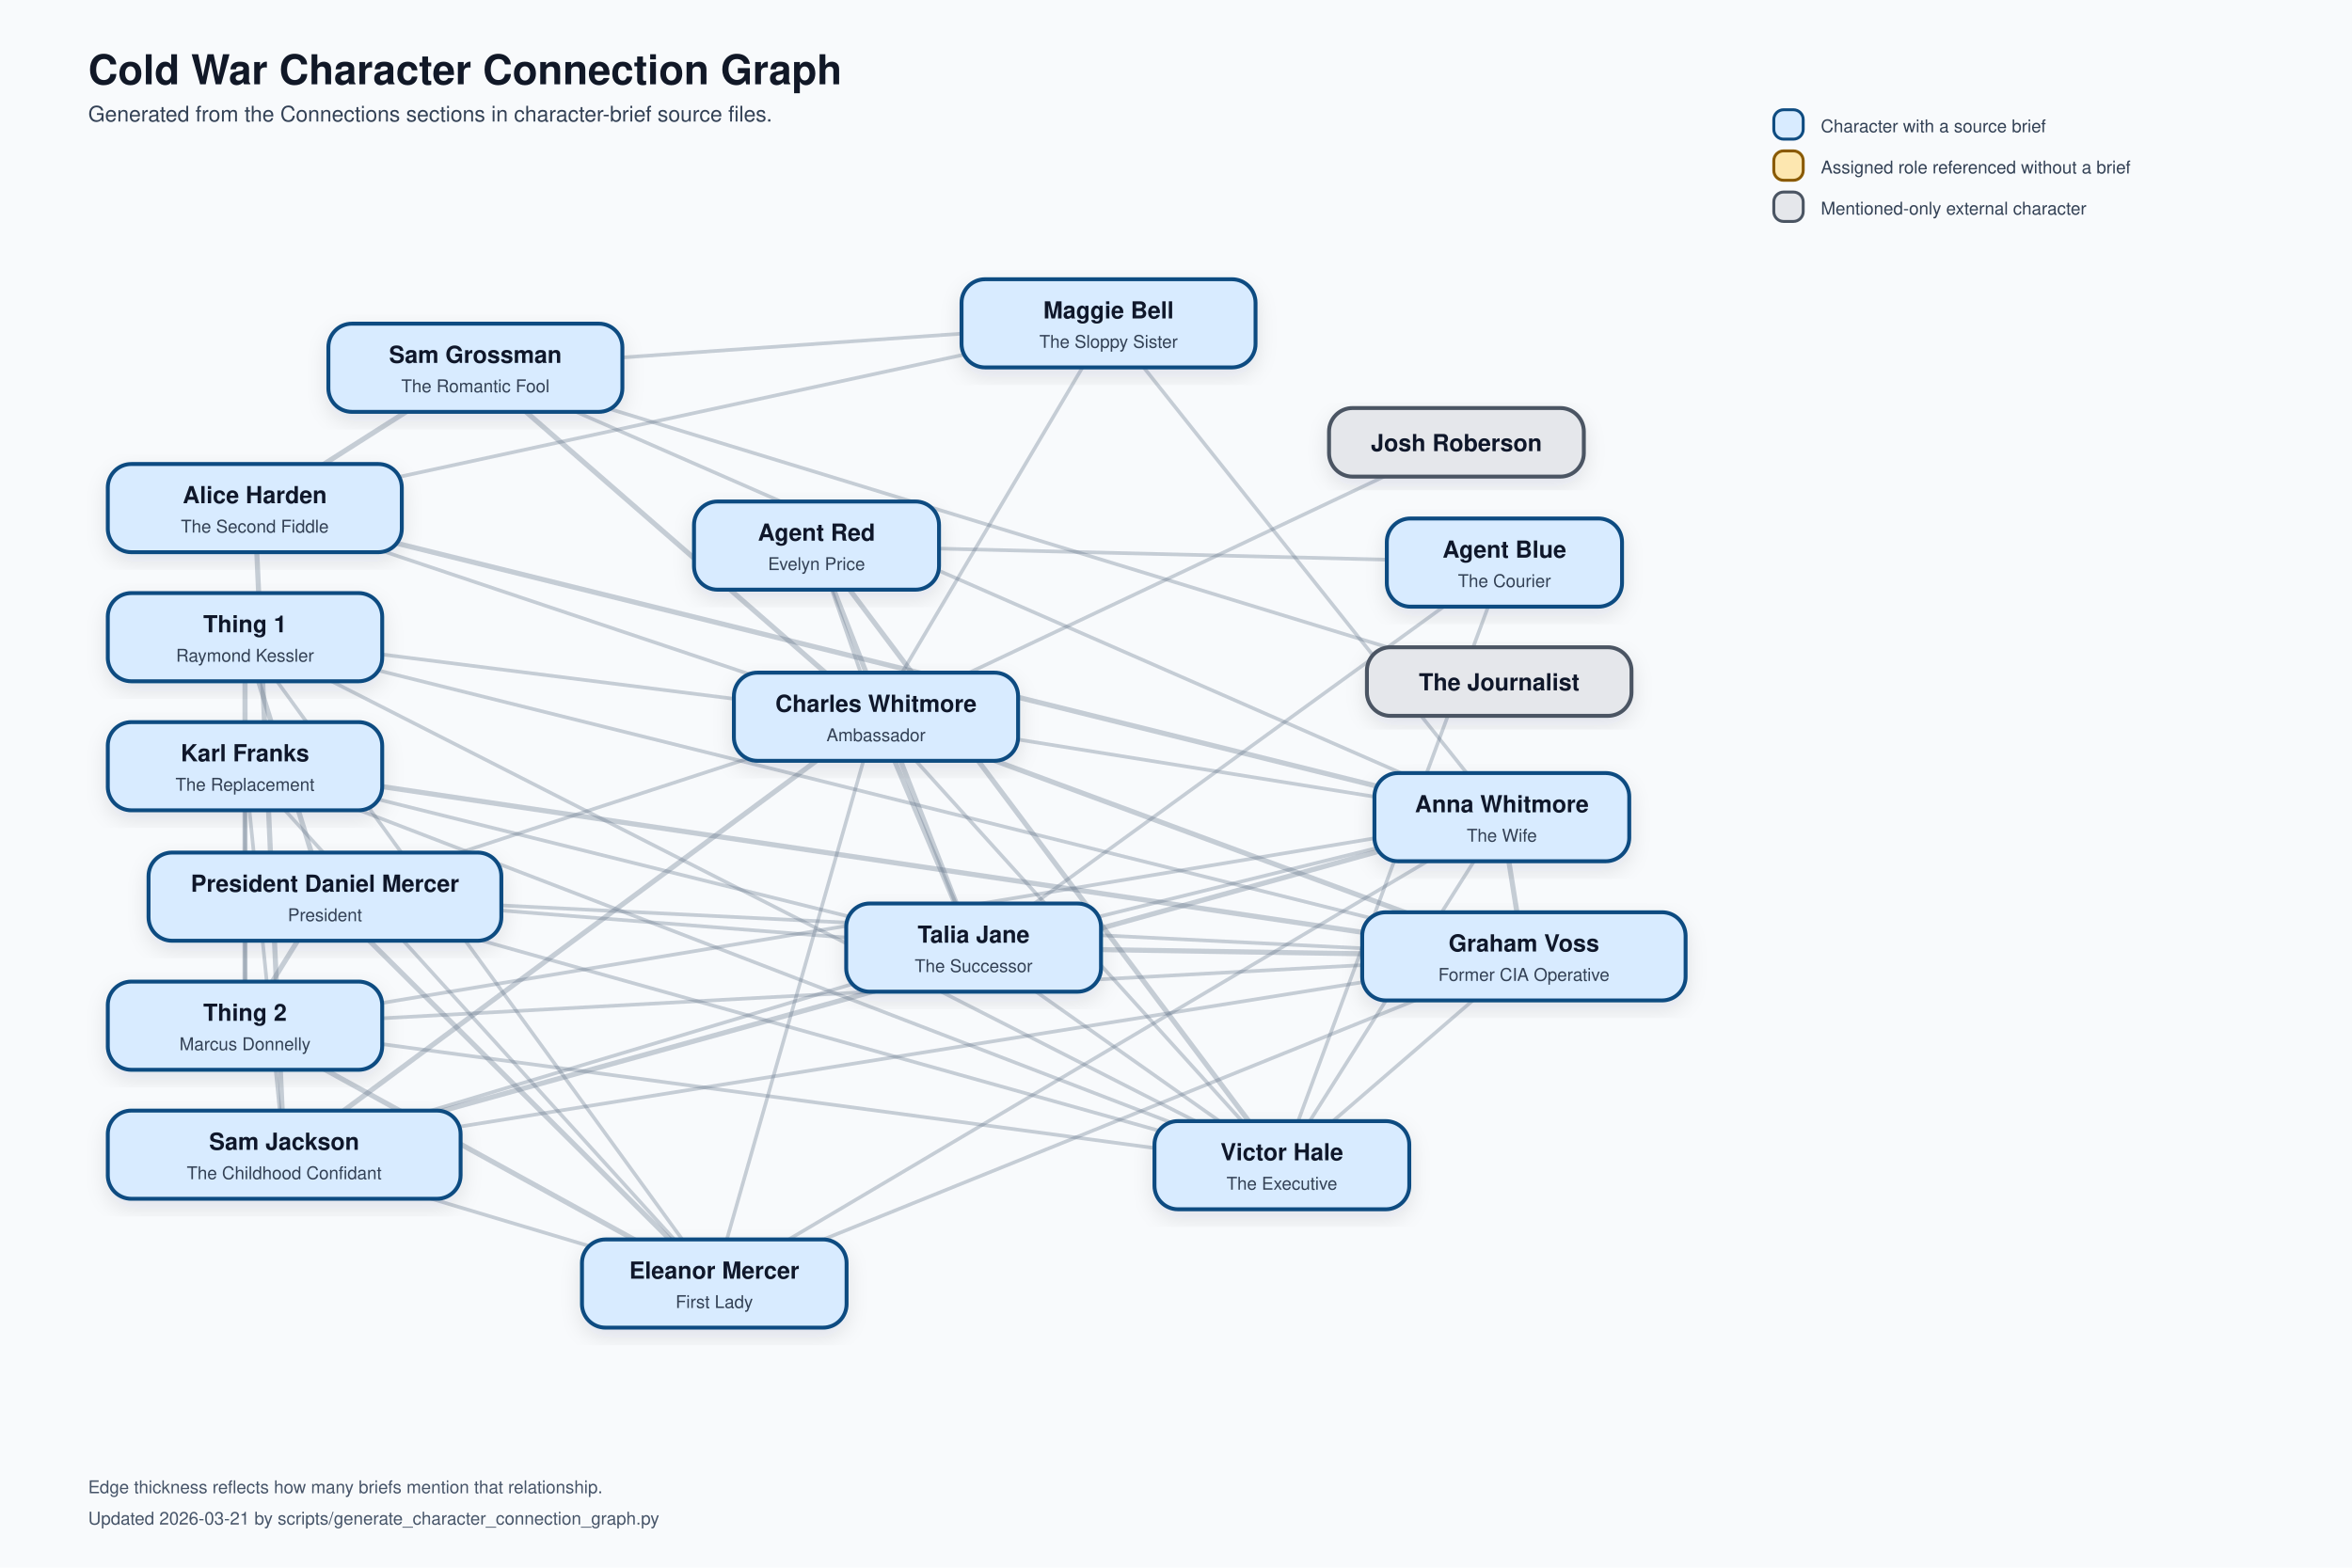
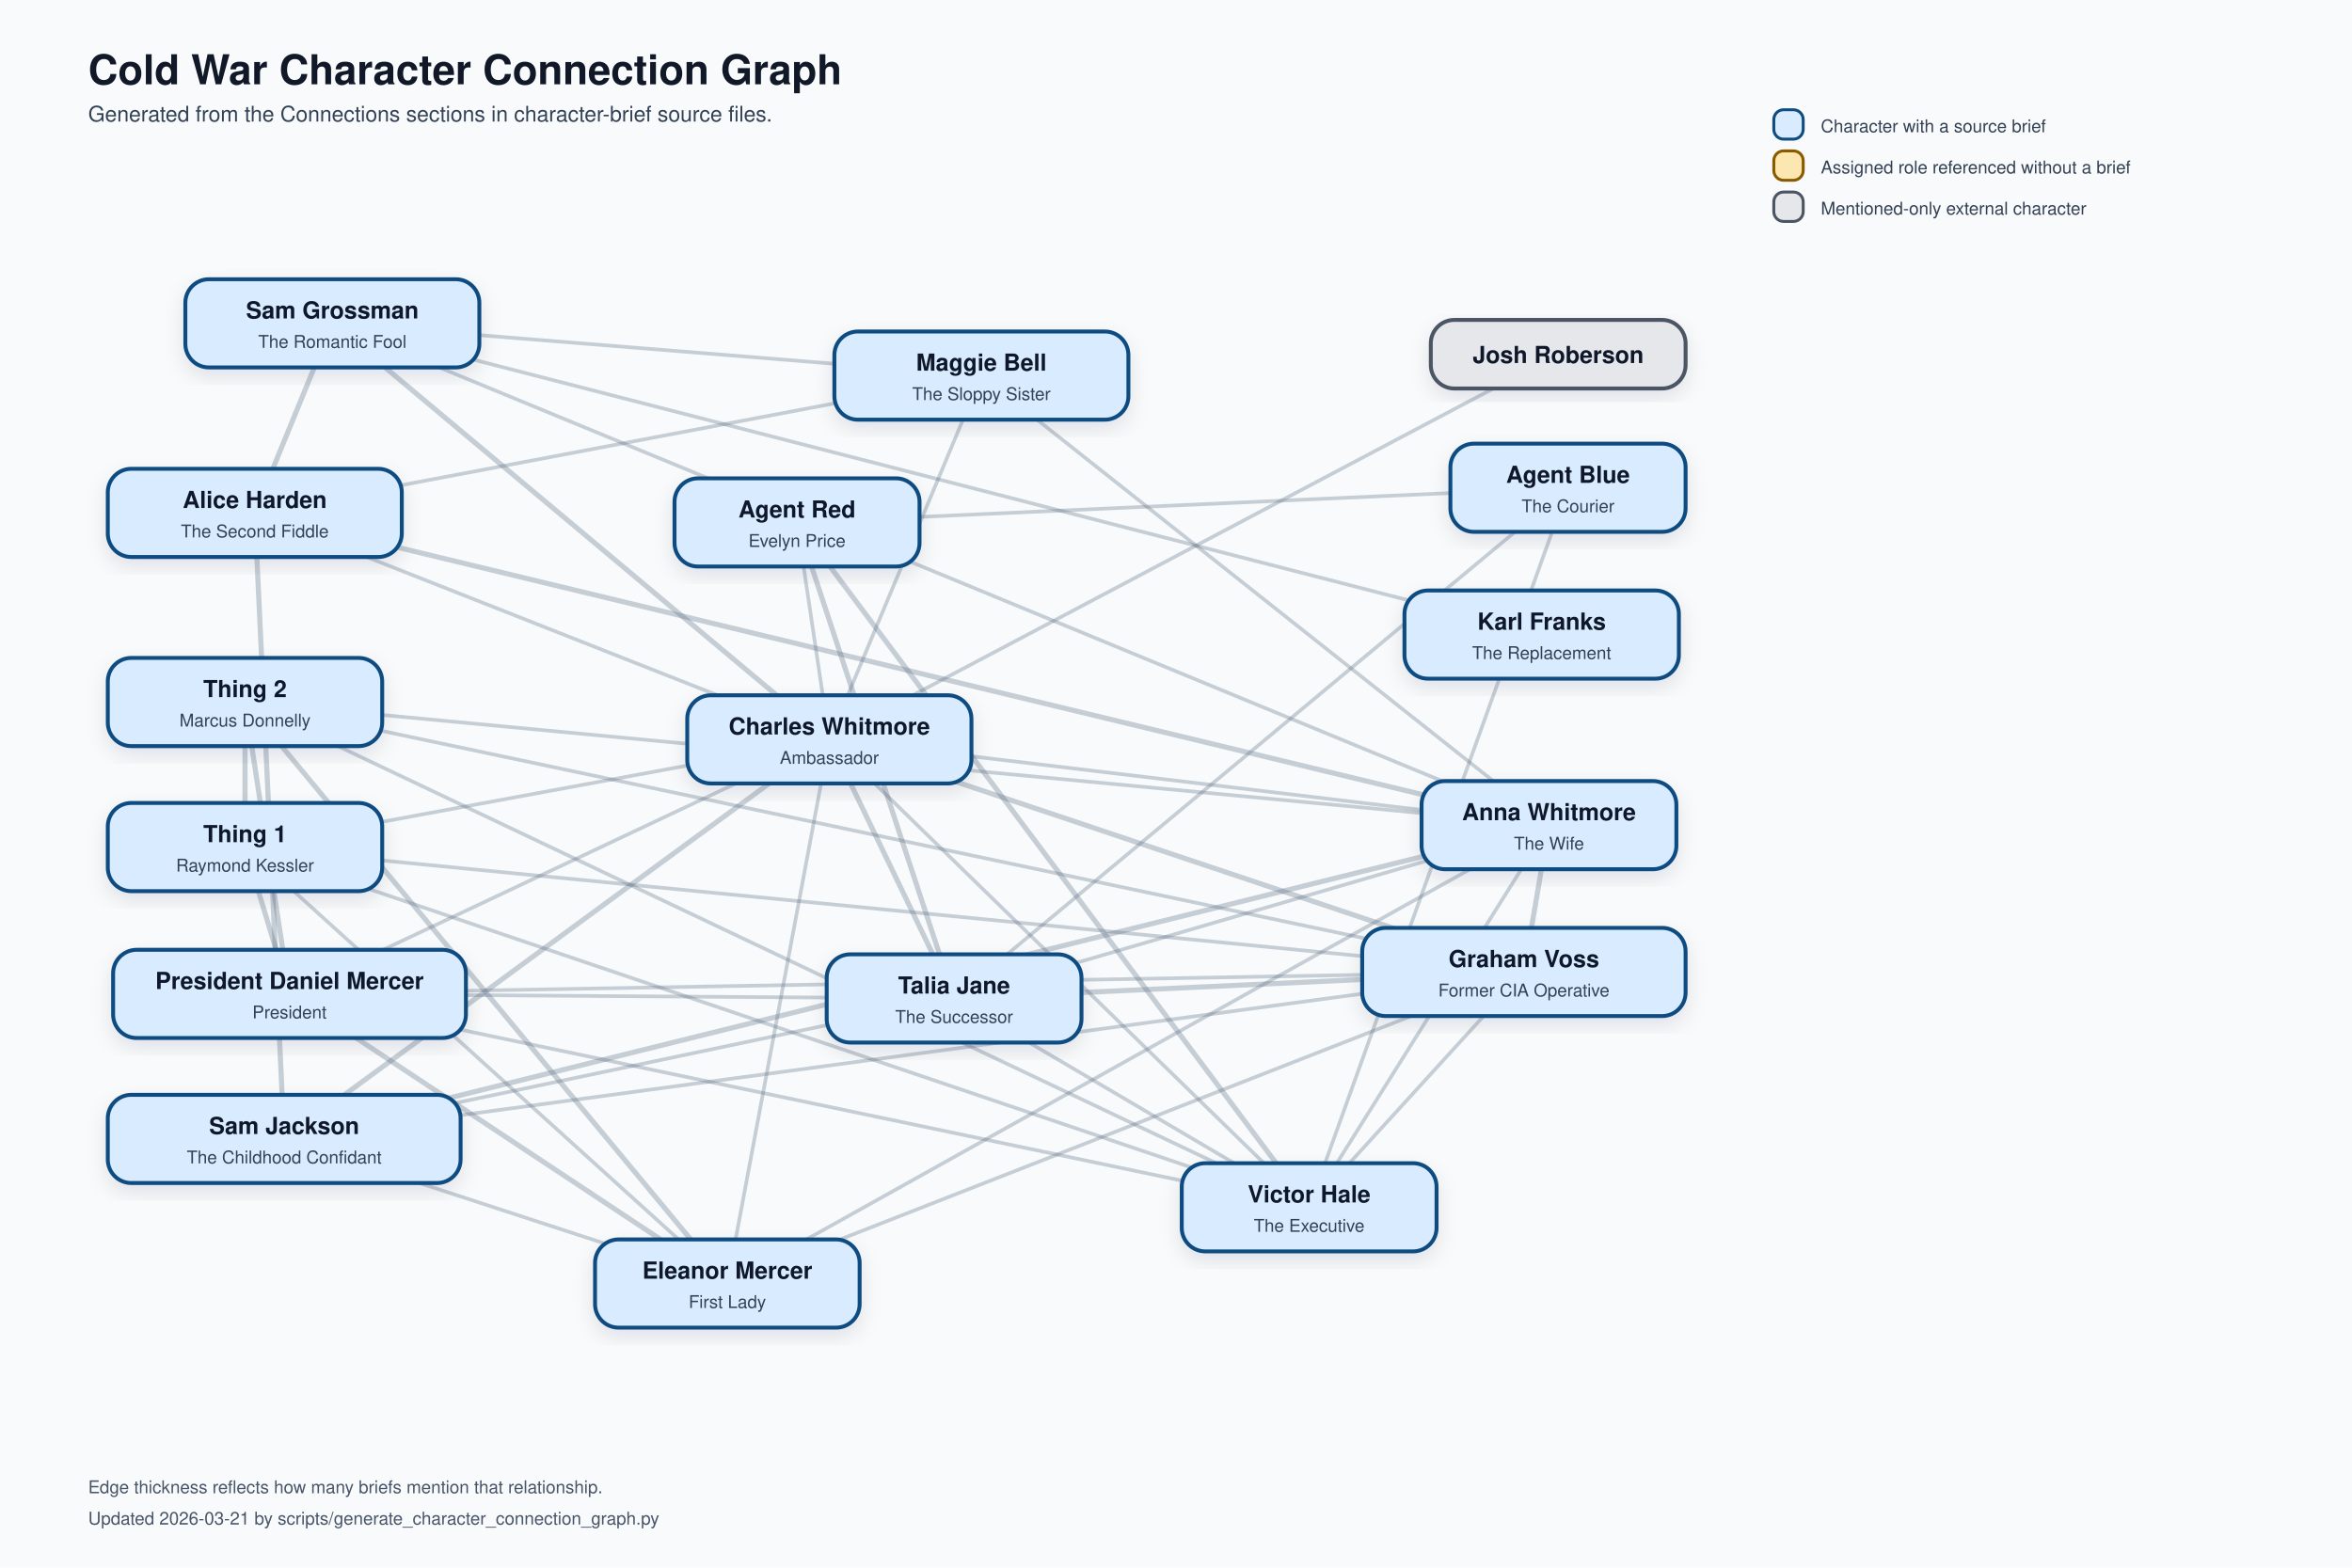
<svg xmlns="http://www.w3.org/2000/svg" viewBox="0 0 2400 1600" role="img" aria-labelledby="title desc">
  <defs>
    <filter id="cardShadow" x="-20%" y="-20%" width="140%" height="140%">
      <feDropShadow dx="0" dy="8" stdDeviation="10" flood-color="#0f172a" flood-opacity="0.10" />
    </filter>
  </defs>
  <style>
text { font-family: Helvetica, Arial, sans-serif; }
.title { font-size: 42px; font-weight: 700; fill: #111827; }
.subtitle { font-size: 22px; fill: #334155; }
.edge { stroke: #64748b; stroke-linecap: round; opacity: 0.34; transition: opacity 160ms ease, stroke 160ms ease, stroke-width 160ms ease; }
.node-label { font-size: 24px; font-weight: 700; fill: #0f172a; text-anchor: middle; }
.node-subtitle { font-size: 18px; fill: #334155; text-anchor: middle; }
.legend-label { font-size: 18px; fill: #334155; }
.footer { font-size: 18px; fill: #475569; }
.node-card { cursor: pointer; outline: none; transition: opacity 160ms ease; }
.node-card rect { transition: opacity 160ms ease, stroke 160ms ease, stroke-width 160ms ease, filter 160ms ease; }
.node-card text { transition: opacity 160ms ease, fill 160ms ease; pointer-events: none; }
#graph-root.has-selection .edge { opacity: 0.08; }
#graph-root.has-selection .node-card { opacity: 0.26; }
#graph-root.has-selection .node-card.is-active, #graph-root.has-selection .node-card.is-related { opacity: 1; }
#graph-root.has-selection .edge.is-active { stroke: #0f4c81; opacity: 0.96; }
.node-card.is-active rect { stroke: #0b3b63; stroke-width: 7; }
.node-card.is-related rect { stroke-width: 6; }
.node-card.is-active .node-label, .node-card.is-related .node-label { fill: #0b3b63; }
</style>
  <rect width="2400" height="1600" fill="#f8fafc" />
  <text class="title" x="90" y="86">Cold War Character Connection Graph</text>
  <text class="subtitle" x="90" y="124">Generated from the Connections sections in character-brief source files.</text>
  <rect x="1810" y="112" width="30" height="30" rx="10" fill="#d8ebff" stroke="#0f4c81" stroke-width="3" />
  <text class="legend-label" x="1858" y="135">Character with a source brief</text>
  <rect x="1810" y="154" width="30" height="30" rx="10" fill="#fde7b0" stroke="#8a5a00" stroke-width="3" />
  <text class="legend-label" x="1858" y="177">Assigned role referenced without a brief</text>
  <rect x="1810" y="196" width="30" height="30" rx="10" fill="#e5e7eb" stroke="#4b5563" stroke-width="3" />
  <text class="legend-label" x="1858" y="219">Mentioned-only external character</text>
  <g id="graph-root">
    <g id="edge-layer">
-       <line id="edge-0" class="edge" x1="833.18" y1="556.83" x2="1535.13" y2="574.17" stroke-width="3.70" data-source="node-agent-red" data-target="node-the-courier" />
-       <line id="edge-1" class="edge" x1="833.18" y1="556.83" x2="1308.04" y2="1189.21" stroke-width="5.20" data-source="node-agent-red" data-target="node-the-executive" />
-       <line id="edge-2" class="edge" x1="833.18" y1="556.83" x2="893.87" y2="731.51" stroke-width="3.70" data-source="node-agent-red" data-target="node-the-retiring-diplomat" />
-       <line id="edge-3" class="edge" x1="833.18" y1="556.83" x2="993.47" y2="967.13" stroke-width="5.20" data-source="node-agent-red" data-target="node-the-successor" />
-       <line id="edge-4" class="edge" x1="728.86" y1="1310.00" x2="1555.00" y2="976.06" stroke-width="3.70" data-source="node-first-lady" data-target="node-former-cia-operative" />
-       <line id="edge-5" class="edge" x1="728.86" y1="1310.00" x2="331.58" y2="915.14" stroke-width="5.20" data-source="node-first-lady" data-target="node-president" />
-       <line id="edge-6" class="edge" x1="728.86" y1="1310.00" x2="290.00" y2="1178.49" stroke-width="3.70" data-source="node-first-lady" data-target="node-the-childhood-confidant" />
-       <line id="edge-7" class="edge" x1="728.86" y1="1310.00" x2="250.00" y2="782.01" stroke-width="3.70" data-source="node-first-lady" data-target="node-the-replacement" />
-       <line id="edge-8" class="edge" x1="728.86" y1="1310.00" x2="893.87" y2="731.51" stroke-width="3.70" data-source="node-first-lady" data-target="node-the-retiring-diplomat" />
-       <line id="edge-9" class="edge" x1="728.86" y1="1310.00" x2="1532.49" y2="834.00" stroke-width="3.70" data-source="node-first-lady" data-target="node-the-wife" />
-       <line id="edge-10" class="edge" x1="728.86" y1="1310.00" x2="250.00" y2="650.32" stroke-width="3.70" data-source="node-first-lady" data-target="node-thing-1-secret-service" />
-       <line id="edge-11" class="edge" x1="728.86" y1="1310.00" x2="250.00" y2="1046.84" stroke-width="5.20" data-source="node-first-lady" data-target="node-thing-2-secret-service" />
-       <line id="edge-12" class="edge" x1="1555.00" y1="976.06" x2="331.58" y2="915.14" stroke-width="3.70" data-source="node-former-cia-operative" data-target="node-president" />
-       <line id="edge-13" class="edge" x1="1555.00" y1="976.06" x2="290.00" y2="1178.49" stroke-width="3.70" data-source="node-former-cia-operative" data-target="node-the-childhood-confidant" />
-       <line id="edge-14" class="edge" x1="1555.00" y1="976.06" x2="1308.04" y2="1189.21" stroke-width="3.70" data-source="node-former-cia-operative" data-target="node-the-executive" />
-       <line id="edge-15" class="edge" x1="1555.00" y1="976.06" x2="250.00" y2="782.01" stroke-width="5.20" data-source="node-former-cia-operative" data-target="node-the-replacement" />
-       <line id="edge-16" class="edge" x1="1555.00" y1="976.06" x2="893.87" y2="731.51" stroke-width="5.20" data-source="node-former-cia-operative" data-target="node-the-retiring-diplomat" />
-       <line id="edge-17" class="edge" x1="1555.00" y1="976.06" x2="993.47" y2="967.13" stroke-width="5.20" data-source="node-former-cia-operative" data-target="node-the-successor" />
-       <line id="edge-18" class="edge" x1="1555.00" y1="976.06" x2="1532.49" y2="834.00" stroke-width="5.20" data-source="node-former-cia-operative" data-target="node-the-wife" />
-       <line id="edge-19" class="edge" x1="1555.00" y1="976.06" x2="250.00" y2="650.32" stroke-width="3.70" data-source="node-former-cia-operative" data-target="node-thing-1-secret-service" />
-       <line id="edge-20" class="edge" x1="1555.00" y1="976.06" x2="250.00" y2="1046.84" stroke-width="3.70" data-source="node-former-cia-operative" data-target="node-thing-2-secret-service" />
-       <line id="edge-21" class="edge" x1="1486.16" y1="451.44" x2="893.87" y2="731.51" stroke-width="3.70" data-source="node-josh-roberson" data-target="node-the-retiring-diplomat" />
-       <line id="edge-22" class="edge" x1="331.58" y1="915.14" x2="1308.04" y2="1189.21" stroke-width="3.70" data-source="node-president" data-target="node-the-executive" />
-       <line id="edge-23" class="edge" x1="331.58" y1="915.14" x2="893.87" y2="731.51" stroke-width="3.70" data-source="node-president" data-target="node-the-retiring-diplomat" />
-       <line id="edge-24" class="edge" x1="331.58" y1="915.14" x2="993.47" y2="967.13" stroke-width="3.70" data-source="node-president" data-target="node-the-successor" />
-       <line id="edge-25" class="edge" x1="331.58" y1="915.14" x2="250.00" y2="650.32" stroke-width="5.20" data-source="node-president" data-target="node-thing-1-secret-service" />
-       <line id="edge-26" class="edge" x1="331.58" y1="915.14" x2="250.00" y2="1046.84" stroke-width="5.20" data-source="node-president" data-target="node-thing-2-secret-service" />
-       <line id="edge-27" class="edge" x1="290.00" y1="1178.49" x2="250.00" y2="782.01" stroke-width="3.70" data-source="node-the-childhood-confidant" data-target="node-the-replacement" />
-       <line id="edge-28" class="edge" x1="290.00" y1="1178.49" x2="893.87" y2="731.51" stroke-width="5.20" data-source="node-the-childhood-confidant" data-target="node-the-retiring-diplomat" />
-       <line id="edge-29" class="edge" x1="290.00" y1="1178.49" x2="260.00" y2="518.58" stroke-width="5.20" data-source="node-the-childhood-confidant" data-target="node-the-second-fiddle" />
-       <line id="edge-30" class="edge" x1="290.00" y1="1178.49" x2="993.47" y2="967.13" stroke-width="3.70" data-source="node-the-childhood-confidant" data-target="node-the-successor" />
-       <line id="edge-31" class="edge" x1="290.00" y1="1178.49" x2="1532.49" y2="834.00" stroke-width="5.20" data-source="node-the-childhood-confidant" data-target="node-the-wife" />
-       <line id="edge-32" class="edge" x1="1535.13" y1="574.17" x2="1308.04" y2="1189.21" stroke-width="3.70" data-source="node-the-courier" data-target="node-the-executive" />
-       <line id="edge-33" class="edge" x1="1535.13" y1="574.17" x2="993.47" y2="967.13" stroke-width="3.70" data-source="node-the-courier" data-target="node-the-successor" />
-       <line id="edge-34" class="edge" x1="1308.04" y1="1189.21" x2="250.00" y2="782.01" stroke-width="3.70" data-source="node-the-executive" data-target="node-the-replacement" />
-       <line id="edge-35" class="edge" x1="1308.04" y1="1189.21" x2="893.87" y2="731.51" stroke-width="3.70" data-source="node-the-executive" data-target="node-the-retiring-diplomat" />
-       <line id="edge-36" class="edge" x1="1308.04" y1="1189.21" x2="993.47" y2="967.13" stroke-width="3.70" data-source="node-the-executive" data-target="node-the-successor" />
-       <line id="edge-37" class="edge" x1="1308.04" y1="1189.21" x2="1532.49" y2="834.00" stroke-width="3.70" data-source="node-the-executive" data-target="node-the-wife" />
-       <line id="edge-38" class="edge" x1="1308.04" y1="1189.21" x2="250.00" y2="650.32" stroke-width="3.70" data-source="node-the-executive" data-target="node-thing-1-secret-service" />
-       <line id="edge-39" class="edge" x1="1308.04" y1="1189.21" x2="250.00" y2="1046.84" stroke-width="3.70" data-source="node-the-executive" data-target="node-thing-2-secret-service" />
-       <line id="edge-40" class="edge" x1="1529.80" y1="695.60" x2="485.08" y2="375.34" stroke-width="3.70" data-source="node-the-journalist" data-target="node-the-romantic-fool" />
-       <line id="edge-41" class="edge" x1="250.00" y1="782.01" x2="993.47" y2="967.13" stroke-width="3.70" data-source="node-the-replacement" data-target="node-the-successor" />
-       <line id="edge-42" class="edge" x1="250.00" y1="782.01" x2="250.00" y2="1046.84" stroke-width="3.70" data-source="node-the-replacement" data-target="node-thing-2-secret-service" />
-       <line id="edge-43" class="edge" x1="893.87" y1="731.51" x2="485.08" y2="375.34" stroke-width="5.20" data-source="node-the-retiring-diplomat" data-target="node-the-romantic-fool" />
-       <line id="edge-44" class="edge" x1="893.87" y1="731.51" x2="260.00" y2="518.58" stroke-width="3.70" data-source="node-the-retiring-diplomat" data-target="node-the-second-fiddle" />
-       <line id="edge-45" class="edge" x1="893.87" y1="731.51" x2="1131.17" y2="330.00" stroke-width="3.70" data-source="node-the-retiring-diplomat" data-target="node-the-sloppy-sister" />
-       <line id="edge-46" class="edge" x1="893.87" y1="731.51" x2="993.47" y2="967.13" stroke-width="5.20" data-source="node-the-retiring-diplomat" data-target="node-the-successor" />
-       <line id="edge-47" class="edge" x1="893.87" y1="731.51" x2="1532.49" y2="834.00" stroke-width="3.70" data-source="node-the-retiring-diplomat" data-target="node-the-wife" />
-       <line id="edge-48" class="edge" x1="893.87" y1="731.51" x2="250.00" y2="650.32" stroke-width="3.70" data-source="node-the-retiring-diplomat" data-target="node-thing-1-secret-service" />
-       <line id="edge-49" class="edge" x1="485.08" y1="375.34" x2="260.00" y2="518.58" stroke-width="5.20" data-source="node-the-romantic-fool" data-target="node-the-second-fiddle" />
-       <line id="edge-50" class="edge" x1="485.08" y1="375.34" x2="1131.17" y2="330.00" stroke-width="3.70" data-source="node-the-romantic-fool" data-target="node-the-sloppy-sister" />
-       <line id="edge-51" class="edge" x1="485.08" y1="375.34" x2="1532.49" y2="834.00" stroke-width="3.70" data-source="node-the-romantic-fool" data-target="node-the-wife" />
-       <line id="edge-52" class="edge" x1="260.00" y1="518.58" x2="1131.17" y2="330.00" stroke-width="3.70" data-source="node-the-second-fiddle" data-target="node-the-sloppy-sister" />
-       <line id="edge-53" class="edge" x1="260.00" y1="518.58" x2="1532.49" y2="834.00" stroke-width="5.20" data-source="node-the-second-fiddle" data-target="node-the-wife" />
-       <line id="edge-54" class="edge" x1="1131.17" y1="330.00" x2="1532.49" y2="834.00" stroke-width="3.70" data-source="node-the-sloppy-sister" data-target="node-the-wife" />
-       <line id="edge-55" class="edge" x1="993.47" y1="967.13" x2="1532.49" y2="834.00" stroke-width="3.70" data-source="node-the-successor" data-target="node-the-wife" />
-       <line id="edge-56" class="edge" x1="1532.49" y1="834.00" x2="250.00" y2="1046.84" stroke-width="3.70" data-source="node-the-wife" data-target="node-thing-2-secret-service" />
-       <line id="edge-57" class="edge" x1="250.00" y1="650.32" x2="250.00" y2="1046.84" stroke-width="5.20" data-source="node-thing-1-secret-service" data-target="node-thing-2-secret-service" />
+       <line id="edge-0" class="edge" x1="813.29" y1="533.19" x2="1600.00" y2="497.80" stroke-width="3.70" data-source="node-agent-red" data-target="node-the-courier" />
+       <line id="edge-1" class="edge" x1="813.29" y1="533.19" x2="1335.87" y2="1232.19" stroke-width="5.20" data-source="node-agent-red" data-target="node-the-executive" />
+       <line id="edge-2" class="edge" x1="813.29" y1="533.19" x2="846.27" y2="754.60" stroke-width="3.70" data-source="node-agent-red" data-target="node-the-retiring-diplomat" />
+       <line id="edge-3" class="edge" x1="813.29" y1="533.19" x2="973.57" y2="1019.02" stroke-width="5.20" data-source="node-agent-red" data-target="node-the-successor" />
+       <line id="edge-4" class="edge" x1="742.18" y1="1310.00" x2="1555.00" y2="992.00" stroke-width="3.70" data-source="node-first-lady" data-target="node-former-cia-operative" />
+       <line id="edge-5" class="edge" x1="742.18" y1="1310.00" x2="295.43" y2="1014.38" stroke-width="5.20" data-source="node-first-lady" data-target="node-president" />
+       <line id="edge-6" class="edge" x1="742.18" y1="1310.00" x2="290.00" y2="1162.40" stroke-width="3.70" data-source="node-first-lady" data-target="node-the-childhood-confidant" />
+       <line id="edge-7" class="edge" x1="742.18" y1="1310.00" x2="846.27" y2="754.60" stroke-width="3.70" data-source="node-first-lady" data-target="node-the-retiring-diplomat" />
+       <line id="edge-8" class="edge" x1="742.18" y1="1310.00" x2="1580.59" y2="842.15" stroke-width="3.70" data-source="node-first-lady" data-target="node-the-wife" />
+       <line id="edge-9" class="edge" x1="742.18" y1="1310.00" x2="250.00" y2="864.52" stroke-width="3.70" data-source="node-first-lady" data-target="node-thing-1-secret-service" />
+       <line id="edge-10" class="edge" x1="742.18" y1="1310.00" x2="250.00" y2="716.49" stroke-width="5.20" data-source="node-first-lady" data-target="node-thing-2-secret-service" />
+       <line id="edge-11" class="edge" x1="1555.00" y1="992.00" x2="295.43" y2="1014.38" stroke-width="3.70" data-source="node-former-cia-operative" data-target="node-president" />
+       <line id="edge-12" class="edge" x1="1555.00" y1="992.00" x2="290.00" y2="1162.40" stroke-width="3.70" data-source="node-former-cia-operative" data-target="node-the-childhood-confidant" />
+       <line id="edge-13" class="edge" x1="1555.00" y1="992.00" x2="1335.87" y2="1232.19" stroke-width="3.70" data-source="node-former-cia-operative" data-target="node-the-executive" />
+       <line id="edge-14" class="edge" x1="1555.00" y1="992.00" x2="846.27" y2="754.60" stroke-width="5.20" data-source="node-former-cia-operative" data-target="node-the-retiring-diplomat" />
+       <line id="edge-15" class="edge" x1="1555.00" y1="992.00" x2="973.57" y2="1019.02" stroke-width="5.20" data-source="node-former-cia-operative" data-target="node-the-successor" />
+       <line id="edge-16" class="edge" x1="1555.00" y1="992.00" x2="1580.59" y2="842.15" stroke-width="5.20" data-source="node-former-cia-operative" data-target="node-the-wife" />
+       <line id="edge-17" class="edge" x1="1555.00" y1="992.00" x2="250.00" y2="864.52" stroke-width="3.70" data-source="node-former-cia-operative" data-target="node-thing-1-secret-service" />
+       <line id="edge-18" class="edge" x1="1555.00" y1="992.00" x2="250.00" y2="716.49" stroke-width="3.70" data-source="node-former-cia-operative" data-target="node-thing-2-secret-service" />
+       <line id="edge-19" class="edge" x1="1590.00" y1="361.51" x2="846.27" y2="754.60" stroke-width="3.70" data-source="node-josh-roberson" data-target="node-the-retiring-diplomat" />
+       <line id="edge-20" class="edge" x1="295.43" y1="1014.38" x2="1335.87" y2="1232.19" stroke-width="3.70" data-source="node-president" data-target="node-the-executive" />
+       <line id="edge-21" class="edge" x1="295.43" y1="1014.38" x2="846.27" y2="754.60" stroke-width="3.70" data-source="node-president" data-target="node-the-retiring-diplomat" />
+       <line id="edge-22" class="edge" x1="295.43" y1="1014.38" x2="973.57" y2="1019.02" stroke-width="3.70" data-source="node-president" data-target="node-the-successor" />
+       <line id="edge-23" class="edge" x1="295.43" y1="1014.38" x2="250.00" y2="864.52" stroke-width="5.20" data-source="node-president" data-target="node-thing-1-secret-service" />
+       <line id="edge-24" class="edge" x1="295.43" y1="1014.38" x2="250.00" y2="716.49" stroke-width="5.20" data-source="node-president" data-target="node-thing-2-secret-service" />
+       <line id="edge-25" class="edge" x1="290.00" y1="1162.40" x2="846.27" y2="754.60" stroke-width="5.20" data-source="node-the-childhood-confidant" data-target="node-the-retiring-diplomat" />
+       <line id="edge-26" class="edge" x1="290.00" y1="1162.40" x2="260.00" y2="523.47" stroke-width="5.20" data-source="node-the-childhood-confidant" data-target="node-the-second-fiddle" />
+       <line id="edge-27" class="edge" x1="290.00" y1="1162.40" x2="973.57" y2="1019.02" stroke-width="3.70" data-source="node-the-childhood-confidant" data-target="node-the-successor" />
+       <line id="edge-28" class="edge" x1="290.00" y1="1162.40" x2="1580.59" y2="842.15" stroke-width="5.20" data-source="node-the-childhood-confidant" data-target="node-the-wife" />
+       <line id="edge-29" class="edge" x1="1600.00" y1="497.80" x2="1335.87" y2="1232.19" stroke-width="3.70" data-source="node-the-courier" data-target="node-the-executive" />
+       <line id="edge-30" class="edge" x1="1600.00" y1="497.80" x2="973.57" y2="1019.02" stroke-width="3.70" data-source="node-the-courier" data-target="node-the-successor" />
+       <line id="edge-31" class="edge" x1="1335.87" y1="1232.19" x2="846.27" y2="754.60" stroke-width="3.70" data-source="node-the-executive" data-target="node-the-retiring-diplomat" />
+       <line id="edge-32" class="edge" x1="1335.87" y1="1232.19" x2="973.57" y2="1019.02" stroke-width="3.70" data-source="node-the-executive" data-target="node-the-successor" />
+       <line id="edge-33" class="edge" x1="1335.87" y1="1232.19" x2="1580.59" y2="842.15" stroke-width="3.70" data-source="node-the-executive" data-target="node-the-wife" />
+       <line id="edge-34" class="edge" x1="1335.87" y1="1232.19" x2="250.00" y2="864.52" stroke-width="3.70" data-source="node-the-executive" data-target="node-thing-1-secret-service" />
+       <line id="edge-35" class="edge" x1="1335.87" y1="1232.19" x2="250.00" y2="716.49" stroke-width="3.70" data-source="node-the-executive" data-target="node-thing-2-secret-service" />
+       <line id="edge-36" class="edge" x1="1573.14" y1="647.66" x2="339.14" y2="330.00" stroke-width="3.70" data-source="node-the-replacement" data-target="node-the-romantic-fool" />
+       <line id="edge-37" class="edge" x1="846.27" y1="754.60" x2="339.14" y2="330.00" stroke-width="5.20" data-source="node-the-retiring-diplomat" data-target="node-the-romantic-fool" />
+       <line id="edge-38" class="edge" x1="846.27" y1="754.60" x2="260.00" y2="523.47" stroke-width="3.70" data-source="node-the-retiring-diplomat" data-target="node-the-second-fiddle" />
+       <line id="edge-39" class="edge" x1="846.27" y1="754.60" x2="1001.42" y2="383.33" stroke-width="3.70" data-source="node-the-retiring-diplomat" data-target="node-the-sloppy-sister" />
+       <line id="edge-40" class="edge" x1="846.27" y1="754.60" x2="973.57" y2="1019.02" stroke-width="5.20" data-source="node-the-retiring-diplomat" data-target="node-the-successor" />
+       <line id="edge-41" class="edge" x1="846.27" y1="754.60" x2="1580.59" y2="842.15" stroke-width="3.70" data-source="node-the-retiring-diplomat" data-target="node-the-wife" />
+       <line id="edge-42" class="edge" x1="846.27" y1="754.60" x2="250.00" y2="864.52" stroke-width="3.70" data-source="node-the-retiring-diplomat" data-target="node-thing-1-secret-service" />
+       <line id="edge-43" class="edge" x1="339.14" y1="330.00" x2="260.00" y2="523.47" stroke-width="5.20" data-source="node-the-romantic-fool" data-target="node-the-second-fiddle" />
+       <line id="edge-44" class="edge" x1="339.14" y1="330.00" x2="1001.42" y2="383.33" stroke-width="3.70" data-source="node-the-romantic-fool" data-target="node-the-sloppy-sister" />
+       <line id="edge-45" class="edge" x1="339.14" y1="330.00" x2="1580.59" y2="842.15" stroke-width="3.70" data-source="node-the-romantic-fool" data-target="node-the-wife" />
+       <line id="edge-46" class="edge" x1="260.00" y1="523.47" x2="1001.42" y2="383.33" stroke-width="3.70" data-source="node-the-second-fiddle" data-target="node-the-sloppy-sister" />
+       <line id="edge-47" class="edge" x1="260.00" y1="523.47" x2="1580.59" y2="842.15" stroke-width="5.20" data-source="node-the-second-fiddle" data-target="node-the-wife" />
+       <line id="edge-48" class="edge" x1="1001.42" y1="383.33" x2="1580.59" y2="842.15" stroke-width="3.70" data-source="node-the-sloppy-sister" data-target="node-the-wife" />
+       <line id="edge-49" class="edge" x1="973.57" y1="1019.02" x2="1580.59" y2="842.15" stroke-width="3.70" data-source="node-the-successor" data-target="node-the-wife" />
+       <line id="edge-50" class="edge" x1="1580.59" y1="842.15" x2="250.00" y2="716.49" stroke-width="3.70" data-source="node-the-wife" data-target="node-thing-2-secret-service" />
+       <line id="edge-51" class="edge" x1="250.00" y1="864.52" x2="250.00" y2="716.49" stroke-width="5.20" data-source="node-thing-1-secret-service" data-target="node-thing-2-secret-service" />
    </g>
    <g id="node-layer">
-       <g id="node-the-retiring-diplomat" class="node-card" transform="translate(748.87 686.51)" data-node-id="node-the-retiring-diplomat" data-neighbor-ids="node-agent-red node-first-lady node-former-cia-operative node-josh-roberson node-president node-the-childhood-confidant node-the-executive node-the-romantic-fool node-the-second-fiddle node-the-sloppy-sister node-the-successor node-the-wife node-thing-1-secret-service" data-edge-ids="edge-16 edge-2 edge-21 edge-23 edge-28 edge-35 edge-43 edge-44 edge-45 edge-46 edge-47 edge-48 edge-8" focusable="true" tabindex="0" aria-label="Charles Whitmore">
+       <g id="node-the-retiring-diplomat" class="node-card" transform="translate(701.27 709.60)" data-node-id="node-the-retiring-diplomat" data-neighbor-ids="node-agent-red node-first-lady node-former-cia-operative node-josh-roberson node-president node-the-childhood-confidant node-the-executive node-the-romantic-fool node-the-second-fiddle node-the-sloppy-sister node-the-successor node-the-wife node-thing-1-secret-service" data-edge-ids="edge-14 edge-19 edge-2 edge-21 edge-25 edge-31 edge-37 edge-38 edge-39 edge-40 edge-41 edge-42 edge-7" focusable="true" tabindex="0" aria-label="Charles Whitmore">
        <rect width="290.00" height="90.00" rx="24" fill="#d8ebff" stroke="#0f4c81" stroke-width="4" filter="url(#cardShadow)" />
        <text class="node-label" x="145.00" y="40.00">Charles Whitmore</text>
        <text class="node-subtitle" x="145.00" y="70.00">Ambassador</text>
      </g>
-       <g id="node-the-wife" class="node-card" transform="translate(1402.49 789.00)" data-node-id="node-the-wife" data-neighbor-ids="node-first-lady node-former-cia-operative node-the-childhood-confidant node-the-executive node-the-retiring-diplomat node-the-romantic-fool node-the-second-fiddle node-the-sloppy-sister node-the-successor node-thing-2-secret-service" data-edge-ids="edge-18 edge-31 edge-37 edge-47 edge-51 edge-53 edge-54 edge-55 edge-56 edge-9" focusable="true" tabindex="0" aria-label="Anna Whitmore">
+       <g id="node-the-wife" class="node-card" transform="translate(1450.59 797.15)" data-node-id="node-the-wife" data-neighbor-ids="node-first-lady node-former-cia-operative node-the-childhood-confidant node-the-executive node-the-retiring-diplomat node-the-romantic-fool node-the-second-fiddle node-the-sloppy-sister node-the-successor node-thing-2-secret-service" data-edge-ids="edge-16 edge-28 edge-33 edge-41 edge-45 edge-47 edge-48 edge-49 edge-50 edge-8" focusable="true" tabindex="0" aria-label="Anna Whitmore">
        <rect width="260.00" height="90.00" rx="24" fill="#d8ebff" stroke="#0f4c81" stroke-width="4" filter="url(#cardShadow)" />
        <text class="node-label" x="130.00" y="40.00">Anna Whitmore</text>
        <text class="node-subtitle" x="130.00" y="70.00">The Wife</text>
      </g>
-       <g id="node-former-cia-operative" class="node-card" transform="translate(1390.00 931.06)" data-node-id="node-former-cia-operative" data-neighbor-ids="node-first-lady node-president node-the-childhood-confidant node-the-executive node-the-replacement node-the-retiring-diplomat node-the-successor node-the-wife node-thing-1-secret-service node-thing-2-secret-service" data-edge-ids="edge-12 edge-13 edge-14 edge-15 edge-16 edge-17 edge-18 edge-19 edge-20 edge-4" focusable="true" tabindex="0" aria-label="Graham Voss">
+       <g id="node-former-cia-operative" class="node-card" transform="translate(1390.00 947.00)" data-node-id="node-former-cia-operative" data-neighbor-ids="node-first-lady node-president node-the-childhood-confidant node-the-executive node-the-retiring-diplomat node-the-successor node-the-wife node-thing-1-secret-service node-thing-2-secret-service" data-edge-ids="edge-11 edge-12 edge-13 edge-14 edge-15 edge-16 edge-17 edge-18 edge-4" focusable="true" tabindex="0" aria-label="Graham Voss">
        <rect width="330.00" height="90.00" rx="24" fill="#d8ebff" stroke="#0f4c81" stroke-width="4" filter="url(#cardShadow)" />
        <text class="node-label" x="165.00" y="40.00">Graham Voss</text>
        <text class="node-subtitle" x="165.00" y="70.00">Former CIA Operative</text>
      </g>
-       <g id="node-the-executive" class="node-card" transform="translate(1178.04 1144.21)" data-node-id="node-the-executive" data-neighbor-ids="node-agent-red node-former-cia-operative node-president node-the-courier node-the-replacement node-the-retiring-diplomat node-the-successor node-the-wife node-thing-1-secret-service node-thing-2-secret-service" data-edge-ids="edge-1 edge-14 edge-22 edge-32 edge-34 edge-35 edge-36 edge-37 edge-38 edge-39" focusable="true" tabindex="0" aria-label="Victor Hale">
+       <g id="node-the-executive" class="node-card" transform="translate(1205.87 1187.19)" data-node-id="node-the-executive" data-neighbor-ids="node-agent-red node-former-cia-operative node-president node-the-courier node-the-retiring-diplomat node-the-successor node-the-wife node-thing-1-secret-service node-thing-2-secret-service" data-edge-ids="edge-1 edge-13 edge-20 edge-29 edge-31 edge-32 edge-33 edge-34 edge-35" focusable="true" tabindex="0" aria-label="Victor Hale">
        <rect width="260.00" height="90.00" rx="24" fill="#d8ebff" stroke="#0f4c81" stroke-width="4" filter="url(#cardShadow)" />
        <text class="node-label" x="130.00" y="40.00">Victor Hale</text>
        <text class="node-subtitle" x="130.00" y="70.00">The Executive</text>
      </g>
-       <g id="node-the-successor" class="node-card" transform="translate(863.47 922.13)" data-node-id="node-the-successor" data-neighbor-ids="node-agent-red node-former-cia-operative node-president node-the-childhood-confidant node-the-courier node-the-executive node-the-replacement node-the-retiring-diplomat node-the-wife" data-edge-ids="edge-17 edge-24 edge-3 edge-30 edge-33 edge-36 edge-41 edge-46 edge-55" focusable="true" tabindex="0" aria-label="Talia Jane">
+       <g id="node-the-successor" class="node-card" transform="translate(843.57 974.02)" data-node-id="node-the-successor" data-neighbor-ids="node-agent-red node-former-cia-operative node-president node-the-childhood-confidant node-the-courier node-the-executive node-the-retiring-diplomat node-the-wife" data-edge-ids="edge-15 edge-22 edge-27 edge-3 edge-30 edge-32 edge-40 edge-49" focusable="true" tabindex="0" aria-label="Talia Jane">
        <rect width="260.00" height="90.00" rx="24" fill="#d8ebff" stroke="#0f4c81" stroke-width="4" filter="url(#cardShadow)" />
        <text class="node-label" x="130.00" y="40.00">Talia Jane</text>
        <text class="node-subtitle" x="130.00" y="70.00">The Successor</text>
      </g>
-       <g id="node-first-lady" class="node-card" transform="translate(593.86 1265.00)" data-node-id="node-first-lady" data-neighbor-ids="node-former-cia-operative node-president node-the-childhood-confidant node-the-replacement node-the-retiring-diplomat node-the-wife node-thing-1-secret-service node-thing-2-secret-service" data-edge-ids="edge-10 edge-11 edge-4 edge-5 edge-6 edge-7 edge-8 edge-9" focusable="true" tabindex="0" aria-label="Eleanor Mercer">
+       <g id="node-first-lady" class="node-card" transform="translate(607.18 1265.00)" data-node-id="node-first-lady" data-neighbor-ids="node-former-cia-operative node-president node-the-childhood-confidant node-the-retiring-diplomat node-the-wife node-thing-1-secret-service node-thing-2-secret-service" data-edge-ids="edge-10 edge-4 edge-5 edge-6 edge-7 edge-8 edge-9" focusable="true" tabindex="0" aria-label="Eleanor Mercer">
        <rect width="270.00" height="90.00" rx="24" fill="#d8ebff" stroke="#0f4c81" stroke-width="4" filter="url(#cardShadow)" />
        <text class="node-label" x="135.00" y="40.00">Eleanor Mercer</text>
        <text class="node-subtitle" x="135.00" y="70.00">First Lady</text>
      </g>
-       <g id="node-president" class="node-card" transform="translate(151.58 870.14)" data-node-id="node-president" data-neighbor-ids="node-first-lady node-former-cia-operative node-the-executive node-the-retiring-diplomat node-the-successor node-thing-1-secret-service node-thing-2-secret-service" data-edge-ids="edge-12 edge-22 edge-23 edge-24 edge-25 edge-26 edge-5" focusable="true" tabindex="0" aria-label="President Daniel Mercer">
+       <g id="node-president" class="node-card" transform="translate(115.43 969.38)" data-node-id="node-president" data-neighbor-ids="node-first-lady node-former-cia-operative node-the-executive node-the-retiring-diplomat node-the-successor node-thing-1-secret-service node-thing-2-secret-service" data-edge-ids="edge-11 edge-20 edge-21 edge-22 edge-23 edge-24 edge-5" focusable="true" tabindex="0" aria-label="President Daniel Mercer">
        <rect width="360.00" height="90.00" rx="24" fill="#d8ebff" stroke="#0f4c81" stroke-width="4" filter="url(#cardShadow)" />
        <text class="node-label" x="180.00" y="40.00">President Daniel Mercer</text>
        <text class="node-subtitle" x="180.00" y="70.00">President</text>
      </g>
-       <g id="node-the-childhood-confidant" class="node-card" transform="translate(110.00 1133.49)" data-node-id="node-the-childhood-confidant" data-neighbor-ids="node-first-lady node-former-cia-operative node-the-replacement node-the-retiring-diplomat node-the-second-fiddle node-the-successor node-the-wife" data-edge-ids="edge-13 edge-27 edge-28 edge-29 edge-30 edge-31 edge-6" focusable="true" tabindex="0" aria-label="Sam Jackson">
+       <g id="node-the-childhood-confidant" class="node-card" transform="translate(110.00 1117.40)" data-node-id="node-the-childhood-confidant" data-neighbor-ids="node-first-lady node-former-cia-operative node-the-retiring-diplomat node-the-second-fiddle node-the-successor node-the-wife" data-edge-ids="edge-12 edge-25 edge-26 edge-27 edge-28 edge-6" focusable="true" tabindex="0" aria-label="Sam Jackson">
        <rect width="360.00" height="90.00" rx="24" fill="#d8ebff" stroke="#0f4c81" stroke-width="4" filter="url(#cardShadow)" />
        <text class="node-label" x="180.00" y="40.00">Sam Jackson</text>
        <text class="node-subtitle" x="180.00" y="70.00">The Childhood Confidant</text>
      </g>
-       <g id="node-thing-2-secret-service" class="node-card" transform="translate(110.00 1001.84)" data-node-id="node-thing-2-secret-service" data-neighbor-ids="node-first-lady node-former-cia-operative node-president node-the-executive node-the-replacement node-the-wife node-thing-1-secret-service" data-edge-ids="edge-11 edge-20 edge-26 edge-39 edge-42 edge-56 edge-57" focusable="true" tabindex="0" aria-label="Thing 2">
+       <g id="node-thing-1-secret-service" class="node-card" transform="translate(110.00 819.52)" data-node-id="node-thing-1-secret-service" data-neighbor-ids="node-first-lady node-former-cia-operative node-president node-the-executive node-the-retiring-diplomat node-thing-2-secret-service" data-edge-ids="edge-17 edge-23 edge-34 edge-42 edge-51 edge-9" focusable="true" tabindex="0" aria-label="Thing 1">
+         <rect width="280.00" height="90.00" rx="24" fill="#d8ebff" stroke="#0f4c81" stroke-width="4" filter="url(#cardShadow)" />
+         <text class="node-label" x="140.00" y="40.00">Thing 1</text>
+         <text class="node-subtitle" x="140.00" y="70.00">Raymond Kessler</text>
+       </g>
+       <g id="node-thing-2-secret-service" class="node-card" transform="translate(110.00 671.49)" data-node-id="node-thing-2-secret-service" data-neighbor-ids="node-first-lady node-former-cia-operative node-president node-the-executive node-the-wife node-thing-1-secret-service" data-edge-ids="edge-10 edge-18 edge-24 edge-35 edge-50 edge-51" focusable="true" tabindex="0" aria-label="Thing 2">
        <rect width="280.00" height="90.00" rx="24" fill="#d8ebff" stroke="#0f4c81" stroke-width="4" filter="url(#cardShadow)" />
        <text class="node-label" x="140.00" y="40.00">Thing 2</text>
        <text class="node-subtitle" x="140.00" y="70.00">Marcus Donnelly</text>
      </g>
-       <g id="node-the-replacement" class="node-card" transform="translate(110.00 737.01)" data-node-id="node-the-replacement" data-neighbor-ids="node-first-lady node-former-cia-operative node-the-childhood-confidant node-the-executive node-the-successor node-thing-2-secret-service" data-edge-ids="edge-15 edge-27 edge-34 edge-41 edge-42 edge-7" focusable="true" tabindex="0" aria-label="Karl Franks">
-         <rect width="280.00" height="90.00" rx="24" fill="#d8ebff" stroke="#0f4c81" stroke-width="4" filter="url(#cardShadow)" />
-         <text class="node-label" x="140.00" y="40.00">Karl Franks</text>
-         <text class="node-subtitle" x="140.00" y="70.00">The Replacement</text>
-       </g>
-       <g id="node-thing-1-secret-service" class="node-card" transform="translate(110.00 605.32)" data-node-id="node-thing-1-secret-service" data-neighbor-ids="node-first-lady node-former-cia-operative node-president node-the-executive node-the-retiring-diplomat node-thing-2-secret-service" data-edge-ids="edge-10 edge-19 edge-25 edge-38 edge-48 edge-57" focusable="true" tabindex="0" aria-label="Thing 1">
-         <rect width="280.00" height="90.00" rx="24" fill="#d8ebff" stroke="#0f4c81" stroke-width="4" filter="url(#cardShadow)" />
-         <text class="node-label" x="140.00" y="40.00">Thing 1</text>
-         <text class="node-subtitle" x="140.00" y="70.00">Raymond Kessler</text>
-       </g>
-       <g id="node-the-second-fiddle" class="node-card" transform="translate(110.00 473.58)" data-node-id="node-the-second-fiddle" data-neighbor-ids="node-the-childhood-confidant node-the-retiring-diplomat node-the-romantic-fool node-the-sloppy-sister node-the-wife" data-edge-ids="edge-29 edge-44 edge-49 edge-52 edge-53" focusable="true" tabindex="0" aria-label="Alice Harden">
+       <g id="node-the-second-fiddle" class="node-card" transform="translate(110.00 478.47)" data-node-id="node-the-second-fiddle" data-neighbor-ids="node-the-childhood-confidant node-the-retiring-diplomat node-the-romantic-fool node-the-sloppy-sister node-the-wife" data-edge-ids="edge-26 edge-38 edge-43 edge-46 edge-47" focusable="true" tabindex="0" aria-label="Alice Harden">
        <rect width="300.00" height="90.00" rx="24" fill="#d8ebff" stroke="#0f4c81" stroke-width="4" filter="url(#cardShadow)" />
        <text class="node-label" x="150.00" y="40.00">Alice Harden</text>
        <text class="node-subtitle" x="150.00" y="70.00">The Second Fiddle</text>
      </g>
-       <g id="node-the-romantic-fool" class="node-card" transform="translate(335.08 330.34)" data-node-id="node-the-romantic-fool" data-neighbor-ids="node-the-journalist node-the-retiring-diplomat node-the-second-fiddle node-the-sloppy-sister node-the-wife" data-edge-ids="edge-40 edge-43 edge-49 edge-50 edge-51" focusable="true" tabindex="0" aria-label="Sam Grossman">
+       <g id="node-the-romantic-fool" class="node-card" transform="translate(189.14 285.00)" data-node-id="node-the-romantic-fool" data-neighbor-ids="node-the-replacement node-the-retiring-diplomat node-the-second-fiddle node-the-sloppy-sister node-the-wife" data-edge-ids="edge-36 edge-37 edge-43 edge-44 edge-45" focusable="true" tabindex="0" aria-label="Sam Grossman">
        <rect width="300.00" height="90.00" rx="24" fill="#d8ebff" stroke="#0f4c81" stroke-width="4" filter="url(#cardShadow)" />
        <text class="node-label" x="150.00" y="40.00">Sam Grossman</text>
        <text class="node-subtitle" x="150.00" y="70.00">The Romantic Fool</text>
      </g>
-       <g id="node-agent-red" class="node-card" transform="translate(708.18 511.83)" data-node-id="node-agent-red" data-neighbor-ids="node-the-courier node-the-executive node-the-retiring-diplomat node-the-successor" data-edge-ids="edge-0 edge-1 edge-2 edge-3" focusable="true" tabindex="0" aria-label="Agent Red">
+       <g id="node-agent-red" class="node-card" transform="translate(688.29 488.19)" data-node-id="node-agent-red" data-neighbor-ids="node-the-courier node-the-executive node-the-retiring-diplomat node-the-successor" data-edge-ids="edge-0 edge-1 edge-2 edge-3" focusable="true" tabindex="0" aria-label="Agent Red">
        <rect width="250.00" height="90.00" rx="24" fill="#d8ebff" stroke="#0f4c81" stroke-width="4" filter="url(#cardShadow)" />
        <text class="node-label" x="125.00" y="40.00">Agent Red</text>
        <text class="node-subtitle" x="125.00" y="70.00">Evelyn Price</text>
      </g>
-       <g id="node-the-sloppy-sister" class="node-card" transform="translate(981.17 285.00)" data-node-id="node-the-sloppy-sister" data-neighbor-ids="node-the-retiring-diplomat node-the-romantic-fool node-the-second-fiddle node-the-wife" data-edge-ids="edge-45 edge-50 edge-52 edge-54" focusable="true" tabindex="0" aria-label="Maggie Bell">
+       <g id="node-the-sloppy-sister" class="node-card" transform="translate(851.42 338.33)" data-node-id="node-the-sloppy-sister" data-neighbor-ids="node-the-retiring-diplomat node-the-romantic-fool node-the-second-fiddle node-the-wife" data-edge-ids="edge-39 edge-44 edge-46 edge-48" focusable="true" tabindex="0" aria-label="Maggie Bell">
        <rect width="300.00" height="90.00" rx="24" fill="#d8ebff" stroke="#0f4c81" stroke-width="4" filter="url(#cardShadow)" />
        <text class="node-label" x="150.00" y="40.00">Maggie Bell</text>
        <text class="node-subtitle" x="150.00" y="70.00">The Sloppy Sister</text>
      </g>
-       <g id="node-the-courier" class="node-card" transform="translate(1415.13 529.17)" data-node-id="node-the-courier" data-neighbor-ids="node-agent-red node-the-executive node-the-successor" data-edge-ids="edge-0 edge-32 edge-33" focusable="true" tabindex="0" aria-label="Agent Blue">
+       <g id="node-the-courier" class="node-card" transform="translate(1480.00 452.80)" data-node-id="node-the-courier" data-neighbor-ids="node-agent-red node-the-executive node-the-successor" data-edge-ids="edge-0 edge-29 edge-30" focusable="true" tabindex="0" aria-label="Agent Blue">
        <rect width="240.00" height="90.00" rx="24" fill="#d8ebff" stroke="#0f4c81" stroke-width="4" filter="url(#cardShadow)" />
        <text class="node-label" x="120.00" y="40.00">Agent Blue</text>
        <text class="node-subtitle" x="120.00" y="70.00">The Courier</text>
      </g>
-       <g id="node-josh-roberson" class="node-card" transform="translate(1356.16 416.44)" data-node-id="node-josh-roberson" data-neighbor-ids="node-the-retiring-diplomat" data-edge-ids="edge-21" focusable="true" tabindex="0" aria-label="Josh Roberson">
+       <g id="node-josh-roberson" class="node-card" transform="translate(1460.00 326.51)" data-node-id="node-josh-roberson" data-neighbor-ids="node-the-retiring-diplomat" data-edge-ids="edge-19" focusable="true" tabindex="0" aria-label="Josh Roberson">
        <rect width="260.00" height="70.00" rx="24" fill="#e5e7eb" stroke="#4b5563" stroke-width="4" filter="url(#cardShadow)" />
        <text class="node-label" x="130.00" y="44.00">Josh Roberson</text>
      </g>
-       <g id="node-the-journalist" class="node-card" transform="translate(1394.80 660.60)" data-node-id="node-the-journalist" data-neighbor-ids="node-the-romantic-fool" data-edge-ids="edge-40" focusable="true" tabindex="0" aria-label="The Journalist">
-         <rect width="270.00" height="70.00" rx="24" fill="#e5e7eb" stroke="#4b5563" stroke-width="4" filter="url(#cardShadow)" />
-         <text class="node-label" x="135.00" y="44.00">The Journalist</text>
+       <g id="node-the-replacement" class="node-card" transform="translate(1433.14 602.66)" data-node-id="node-the-replacement" data-neighbor-ids="node-the-romantic-fool" data-edge-ids="edge-36" focusable="true" tabindex="0" aria-label="Karl Franks">
+         <rect width="280.00" height="90.00" rx="24" fill="#d8ebff" stroke="#0f4c81" stroke-width="4" filter="url(#cardShadow)" />
+         <text class="node-label" x="140.00" y="40.00">Karl Franks</text>
+         <text class="node-subtitle" x="140.00" y="70.00">The Replacement</text>
      </g>
    </g>
  </g>
  <text class="footer" x="90" y="1524">Edge thickness reflects how many briefs mention that relationship.</text>
  <text class="footer" x="90" y="1556">Updated 2026-03-21 by scripts/generate_character_connection_graph.py</text>
</svg>
